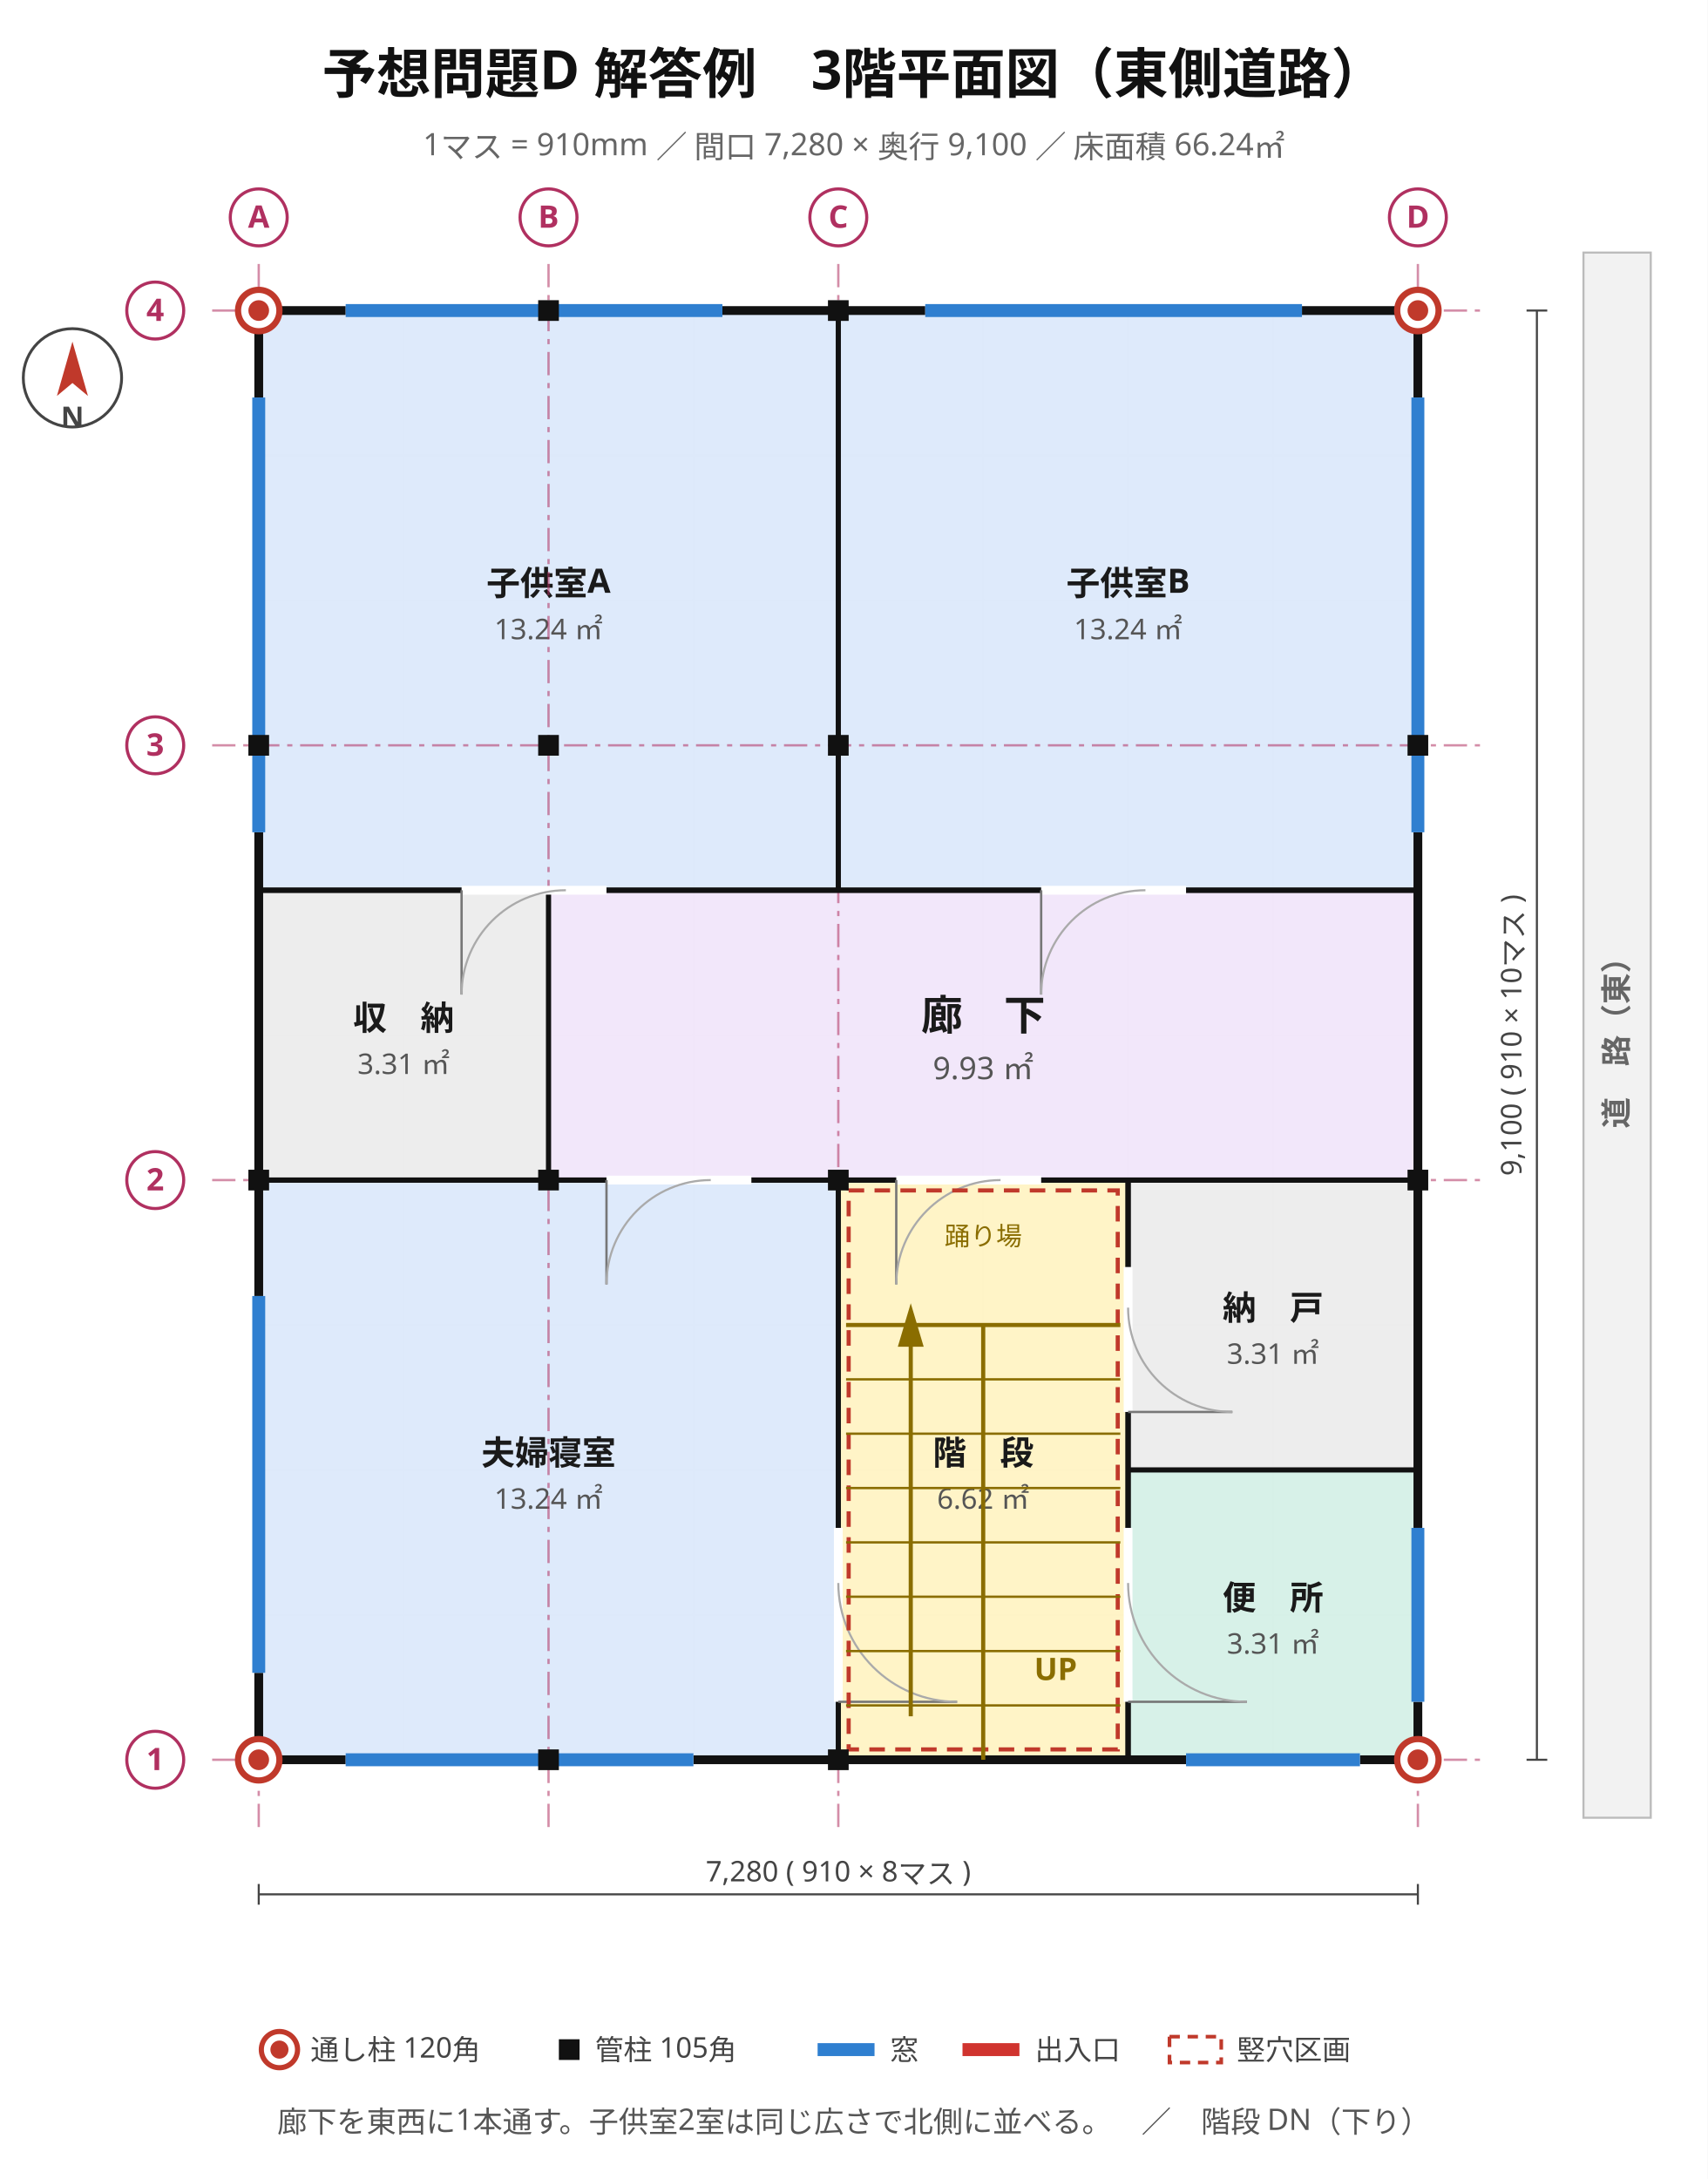
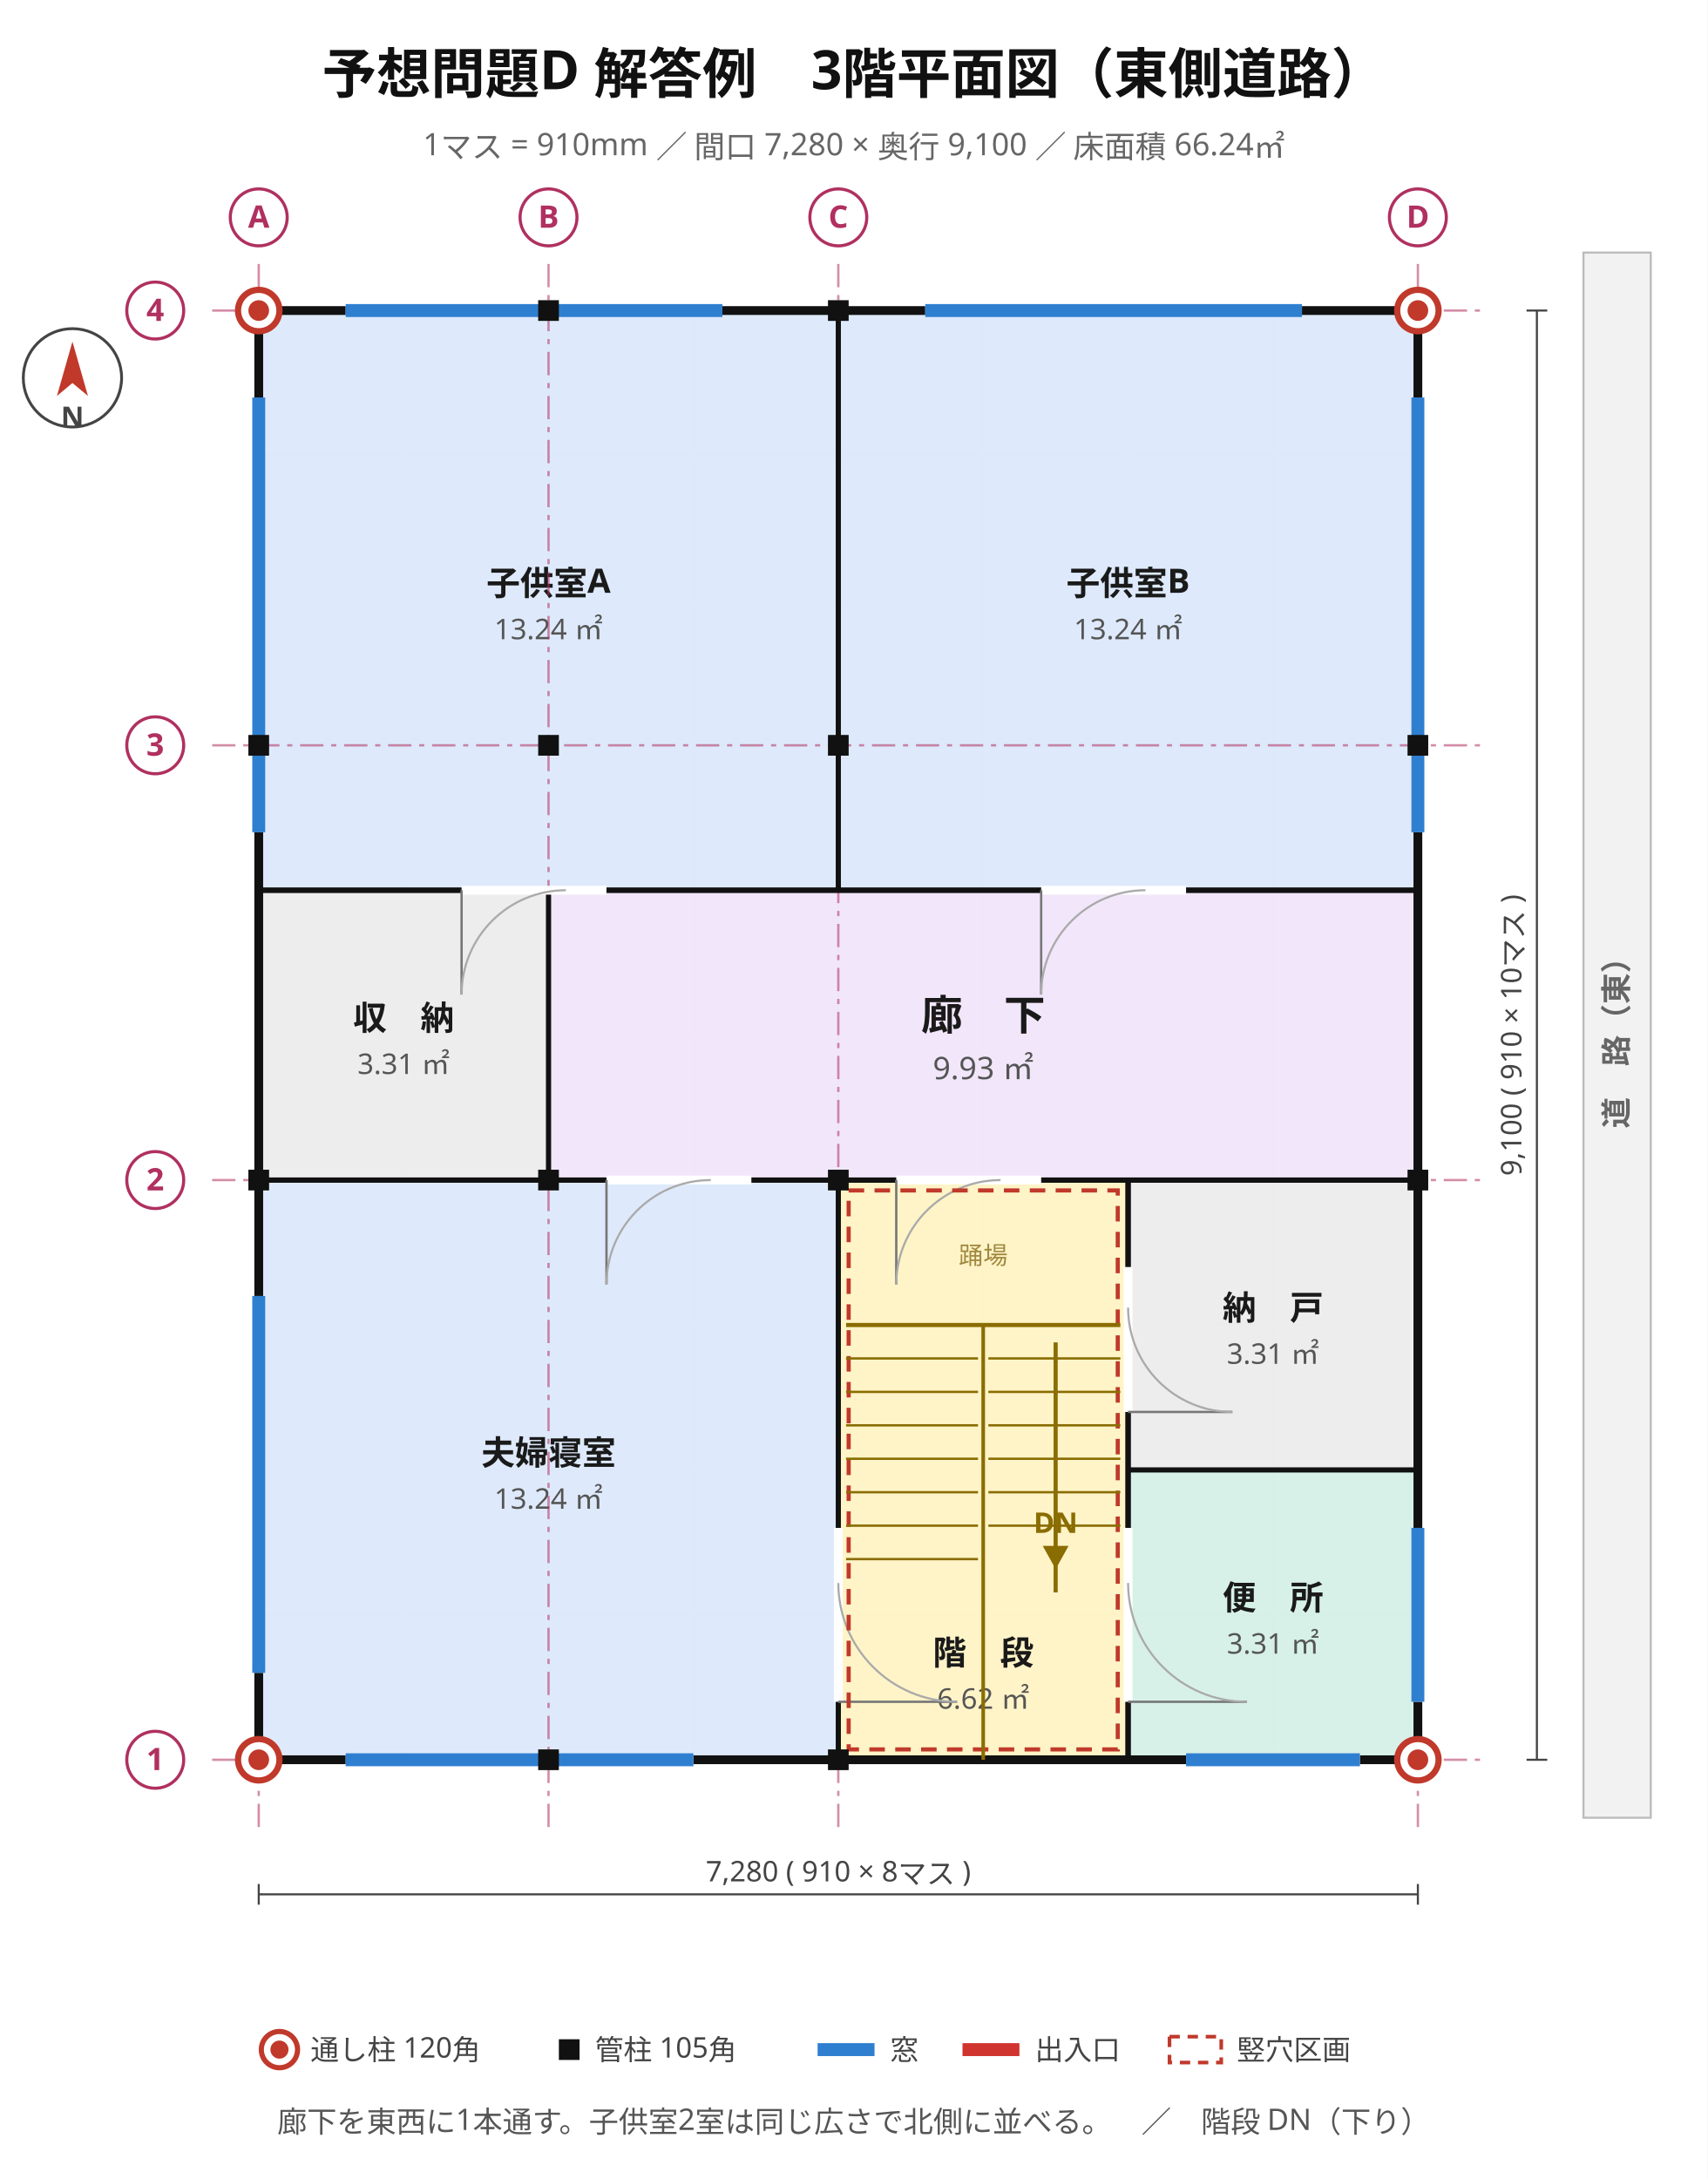
<svg xmlns="http://www.w3.org/2000/svg" viewBox="0 0 660 842" width="660" height="842" font-family="'Hiragino Sans','Hiragino Kaku Gothic ProN','Noto Sans JP','Yu Gothic',Meiryo,'IPAGothic',sans-serif">
  <rect width="660" height="842" fill="#ffffff" />
  <text x="330" y="36" font-size="21" text-anchor="middle" fill="#111" font-weight="700" font-family="'Hiragino Sans','Hiragino Kaku Gothic ProN','Noto Sans JP','Yu Gothic',Meiryo,'IPAGothic',sans-serif">予想問題D 解答例　3階平面図（東側道路）</text>
  <text x="330" y="60" font-size="12" text-anchor="middle" fill="#666" font-weight="400" font-family="'Hiragino Sans','Hiragino Kaku Gothic ProN','Noto Sans JP','Yu Gothic',Meiryo,'IPAGothic',sans-serif">1マス = 910mm ／ 間口 7,280 × 奥行 9,100 ／ 床面積 66.24㎡</text>
  <line x1="100" y1="120" x2="100" y2="680" stroke="#e8e8e8" stroke-width="0.7" />
  <line x1="156" y1="120" x2="156" y2="680" stroke="#e8e8e8" stroke-width="0.7" />
  <line x1="212" y1="120" x2="212" y2="680" stroke="#e8e8e8" stroke-width="0.7" />
  <line x1="268" y1="120" x2="268" y2="680" stroke="#e8e8e8" stroke-width="0.7" />
  <line x1="324" y1="120" x2="324" y2="680" stroke="#e8e8e8" stroke-width="0.7" />
  <line x1="380" y1="120" x2="380" y2="680" stroke="#e8e8e8" stroke-width="0.7" />
  <line x1="436" y1="120" x2="436" y2="680" stroke="#e8e8e8" stroke-width="0.7" />
  <line x1="492" y1="120" x2="492" y2="680" stroke="#e8e8e8" stroke-width="0.7" />
  <line x1="548" y1="120" x2="548" y2="680" stroke="#e8e8e8" stroke-width="0.7" />
  <line x1="100" y1="680" x2="548" y2="680" stroke="#e8e8e8" stroke-width="0.7" />
  <line x1="100" y1="624" x2="548" y2="624" stroke="#e8e8e8" stroke-width="0.7" />
  <line x1="100" y1="568" x2="548" y2="568" stroke="#e8e8e8" stroke-width="0.7" />
  <line x1="100" y1="512" x2="548" y2="512" stroke="#e8e8e8" stroke-width="0.7" />
  <line x1="100" y1="456" x2="548" y2="456" stroke="#e8e8e8" stroke-width="0.7" />
  <line x1="100" y1="400" x2="548" y2="400" stroke="#e8e8e8" stroke-width="0.7" />
  <line x1="100" y1="344" x2="548" y2="344" stroke="#e8e8e8" stroke-width="0.7" />
  <line x1="100" y1="288" x2="548" y2="288" stroke="#e8e8e8" stroke-width="0.7" />
  <line x1="100" y1="232" x2="548" y2="232" stroke="#e8e8e8" stroke-width="0.7" />
  <line x1="100" y1="176" x2="548" y2="176" stroke="#e8e8e8" stroke-width="0.7" />
  <line x1="100" y1="120" x2="548" y2="120" stroke="#e8e8e8" stroke-width="0.7" />
  <rect x="100" y="456" width="224" height="224" fill="#dce9fb" stroke="#4a76b8" stroke-width="1.2" opacity="0.95" />
  <text x="212" y="566" font-size="13" text-anchor="middle" fill="#1a1a1a" font-weight="700" font-family="'Hiragino Sans','Hiragino Kaku Gothic ProN','Noto Sans JP','Yu Gothic',Meiryo,'IPAGothic',sans-serif">夫婦寝室</text>
  <text x="212" y="583" font-size="11" text-anchor="middle" fill="#555" font-weight="400" font-family="'Hiragino Sans','Hiragino Kaku Gothic ProN','Noto Sans JP','Yu Gothic',Meiryo,'IPAGothic',sans-serif">13.24 ㎡</text>
  <rect x="324" y="456" width="112" height="224" fill="#fff3c4" stroke="#bb9508" stroke-width="1.2" opacity="0.95" />
-   <text x="380" y="566" font-size="13" text-anchor="middle" fill="#1a1a1a" font-weight="700" font-family="'Hiragino Sans','Hiragino Kaku Gothic ProN','Noto Sans JP','Yu Gothic',Meiryo,'IPAGothic',sans-serif">階　段</text>
-   <text x="380" y="583" font-size="11" text-anchor="middle" fill="#555" font-weight="400" font-family="'Hiragino Sans','Hiragino Kaku Gothic ProN','Noto Sans JP','Yu Gothic',Meiryo,'IPAGothic',sans-serif">6.62 ㎡</text>
+   <text x="380" y="643.28" font-size="13" text-anchor="middle" fill="#1a1a1a" font-weight="700" font-family="'Hiragino Sans','Hiragino Kaku Gothic ProN','Noto Sans JP','Yu Gothic',Meiryo,'IPAGothic',sans-serif">階　段</text>
+   <text x="380" y="660.28" font-size="11" text-anchor="middle" fill="#555" font-weight="400" font-family="'Hiragino Sans','Hiragino Kaku Gothic ProN','Noto Sans JP','Yu Gothic',Meiryo,'IPAGothic',sans-serif">6.62 ㎡</text>
  <rect x="436" y="568" width="112" height="112" fill="#d5f0e7" stroke="#2f9077" stroke-width="1.2" opacity="0.95" />
  <text x="492" y="622" font-size="13" text-anchor="middle" fill="#1a1a1a" font-weight="700" font-family="'Hiragino Sans','Hiragino Kaku Gothic ProN','Noto Sans JP','Yu Gothic',Meiryo,'IPAGothic',sans-serif">便　所</text>
  <text x="492" y="639" font-size="11" text-anchor="middle" fill="#555" font-weight="400" font-family="'Hiragino Sans','Hiragino Kaku Gothic ProN','Noto Sans JP','Yu Gothic',Meiryo,'IPAGothic',sans-serif">3.31 ㎡</text>
  <rect x="436" y="456" width="112" height="112" fill="#ececec" stroke="#8a8a8a" stroke-width="1.2" opacity="0.95" />
  <text x="492" y="510" font-size="13" text-anchor="middle" fill="#1a1a1a" font-weight="700" font-family="'Hiragino Sans','Hiragino Kaku Gothic ProN','Noto Sans JP','Yu Gothic',Meiryo,'IPAGothic',sans-serif">納　戸</text>
  <text x="492" y="527" font-size="11" text-anchor="middle" fill="#555" font-weight="400" font-family="'Hiragino Sans','Hiragino Kaku Gothic ProN','Noto Sans JP','Yu Gothic',Meiryo,'IPAGothic',sans-serif">3.31 ㎡</text>
  <rect x="100" y="344" width="112" height="112" fill="#ececec" stroke="#8a8a8a" stroke-width="1.2" opacity="0.95" />
  <text x="156" y="398" font-size="13" text-anchor="middle" fill="#1a1a1a" font-weight="700" font-family="'Hiragino Sans','Hiragino Kaku Gothic ProN','Noto Sans JP','Yu Gothic',Meiryo,'IPAGothic',sans-serif">収　納</text>
  <text x="156" y="415" font-size="11" text-anchor="middle" fill="#555" font-weight="400" font-family="'Hiragino Sans','Hiragino Kaku Gothic ProN','Noto Sans JP','Yu Gothic',Meiryo,'IPAGothic',sans-serif">3.31 ㎡</text>
  <rect x="212" y="344" width="336" height="112" fill="#f1e6fa" stroke="#8b62b5" stroke-width="1.2" opacity="0.95" />
  <text x="380" y="398" font-size="16" text-anchor="middle" fill="#1a1a1a" font-weight="700" font-family="'Hiragino Sans','Hiragino Kaku Gothic ProN','Noto Sans JP','Yu Gothic',Meiryo,'IPAGothic',sans-serif">廊　下</text>
  <text x="380" y="417" font-size="12" text-anchor="middle" fill="#555" font-weight="400" font-family="'Hiragino Sans','Hiragino Kaku Gothic ProN','Noto Sans JP','Yu Gothic',Meiryo,'IPAGothic',sans-serif">9.93 ㎡</text>
  <rect x="100" y="120" width="224" height="224" fill="#dce9fb" stroke="#4a76b8" stroke-width="1.2" opacity="0.95" />
  <text x="212" y="230" font-size="13" text-anchor="middle" fill="#1a1a1a" font-weight="700" font-family="'Hiragino Sans','Hiragino Kaku Gothic ProN','Noto Sans JP','Yu Gothic',Meiryo,'IPAGothic',sans-serif">子供室A</text>
  <text x="212" y="247" font-size="11" text-anchor="middle" fill="#555" font-weight="400" font-family="'Hiragino Sans','Hiragino Kaku Gothic ProN','Noto Sans JP','Yu Gothic',Meiryo,'IPAGothic',sans-serif">13.24 ㎡</text>
  <rect x="324" y="120" width="224" height="224" fill="#dce9fb" stroke="#4a76b8" stroke-width="1.2" opacity="0.95" />
  <text x="436" y="230" font-size="13" text-anchor="middle" fill="#1a1a1a" font-weight="700" font-family="'Hiragino Sans','Hiragino Kaku Gothic ProN','Noto Sans JP','Yu Gothic',Meiryo,'IPAGothic',sans-serif">子供室B</text>
  <text x="436" y="247" font-size="11" text-anchor="middle" fill="#555" font-weight="400" font-family="'Hiragino Sans','Hiragino Kaku Gothic ProN','Noto Sans JP','Yu Gothic',Meiryo,'IPAGothic',sans-serif">13.24 ㎡</text>
  <line x1="100" y1="102" x2="100" y2="706" stroke="#b03060" stroke-width="0.9" stroke-dasharray="9 3 2 3" opacity="0.55" />
  <line x1="212" y1="102" x2="212" y2="706" stroke="#b03060" stroke-width="0.9" stroke-dasharray="9 3 2 3" opacity="0.55" />
  <line x1="324" y1="102" x2="324" y2="706" stroke="#b03060" stroke-width="0.9" stroke-dasharray="9 3 2 3" opacity="0.55" />
  <line x1="548" y1="102" x2="548" y2="706" stroke="#b03060" stroke-width="0.9" stroke-dasharray="9 3 2 3" opacity="0.55" />
  <line x1="82" y1="680" x2="574" y2="680" stroke="#b03060" stroke-width="0.9" stroke-dasharray="9 3 2 3" opacity="0.55" />
  <line x1="82" y1="456" x2="574" y2="456" stroke="#b03060" stroke-width="0.9" stroke-dasharray="9 3 2 3" opacity="0.55" />
  <line x1="82" y1="288" x2="574" y2="288" stroke="#b03060" stroke-width="0.9" stroke-dasharray="9 3 2 3" opacity="0.55" />
  <line x1="82" y1="120" x2="574" y2="120" stroke="#b03060" stroke-width="0.9" stroke-dasharray="9 3 2 3" opacity="0.55" />
  <rect x="100" y="120" width="448" height="560" stroke="#111" stroke-width="3.4" fill="none" />
  <line x1="548" y1="657.6" x2="548" y2="590.4" stroke="#ffffff" stroke-width="4.2" />
  <line x1="548" y1="657.6" x2="548" y2="590.4" stroke="#2f7fd0" stroke-width="5.0" />
  <line x1="548" y1="321.6" x2="548" y2="153.6" stroke="#ffffff" stroke-width="4.2" />
  <line x1="548" y1="321.6" x2="548" y2="153.6" stroke="#2f7fd0" stroke-width="5.0" />
  <line x1="133.6" y1="680" x2="268" y2="680" stroke="#ffffff" stroke-width="4.2" />
  <line x1="133.6" y1="680" x2="268" y2="680" stroke="#2f7fd0" stroke-width="5.0" />
  <line x1="458.4" y1="680" x2="525.6" y2="680" stroke="#ffffff" stroke-width="4.2" />
  <line x1="458.4" y1="680" x2="525.6" y2="680" stroke="#2f7fd0" stroke-width="5.0" />
  <line x1="133.6" y1="120" x2="279.2" y2="120" stroke="#ffffff" stroke-width="4.2" />
  <line x1="133.6" y1="120" x2="279.2" y2="120" stroke="#2f7fd0" stroke-width="5.0" />
  <line x1="357.6" y1="120" x2="503.2" y2="120" stroke="#ffffff" stroke-width="4.2" />
  <line x1="357.6" y1="120" x2="503.2" y2="120" stroke="#2f7fd0" stroke-width="5.0" />
  <line x1="100" y1="646.4" x2="100" y2="500.8" stroke="#ffffff" stroke-width="4.2" />
  <line x1="100" y1="646.4" x2="100" y2="500.8" stroke="#2f7fd0" stroke-width="5.0" />
  <line x1="100" y1="321.6" x2="100" y2="153.6" stroke="#ffffff" stroke-width="4.2" />
  <line x1="100" y1="321.6" x2="100" y2="153.6" stroke="#2f7fd0" stroke-width="5.0" />
+   <line x1="212" y1="344" x2="548" y2="344" stroke="#111" stroke-width="2.0" />
+   <line x1="100" y1="344" x2="212" y2="344" stroke="#111" stroke-width="2.0" />
+   <line x1="324" y1="456" x2="436" y2="456" stroke="#111" stroke-width="2.0" />
+   <line x1="324" y1="680" x2="324" y2="456" stroke="#111" stroke-width="2.0" />
+   <line x1="324" y1="344" x2="548" y2="344" stroke="#111" stroke-width="2.0" />
+   <line x1="100" y1="456" x2="212" y2="456" stroke="#111" stroke-width="2.0" />
  <line x1="100" y1="344" x2="324" y2="344" stroke="#111" stroke-width="2.0" />
-   <line x1="212" y1="344" x2="548" y2="344" stroke="#111" stroke-width="2.0" />
+   <line x1="436" y1="568" x2="548" y2="568" stroke="#111" stroke-width="2.0" />
+   <line x1="324" y1="344" x2="324" y2="120" stroke="#111" stroke-width="2.0" />
+   <line x1="436" y1="680" x2="436" y2="568" stroke="#111" stroke-width="2.0" />
+   <line x1="212" y1="456" x2="548" y2="456" stroke="#111" stroke-width="2.0" />
+   <line x1="436" y1="456" x2="548" y2="456" stroke="#111" stroke-width="2.0" />
+   <line x1="212" y1="456" x2="212" y2="344" stroke="#111" stroke-width="2.0" />
+   <line x1="100" y1="456" x2="324" y2="456" stroke="#111" stroke-width="2.0" />
  <line x1="436" y1="680" x2="436" y2="456" stroke="#111" stroke-width="2.0" />
  <line x1="436" y1="568" x2="436" y2="456" stroke="#111" stroke-width="2.0" />
-   <line x1="212" y1="456" x2="212" y2="344" stroke="#111" stroke-width="2.0" />
-   <line x1="436" y1="568" x2="548" y2="568" stroke="#111" stroke-width="2.0" />
-   <line x1="324" y1="680" x2="324" y2="456" stroke="#111" stroke-width="2.0" />
-   <line x1="324" y1="344" x2="324" y2="120" stroke="#111" stroke-width="2.0" />
-   <line x1="324" y1="456" x2="436" y2="456" stroke="#111" stroke-width="2.0" />
-   <line x1="100" y1="456" x2="212" y2="456" stroke="#111" stroke-width="2.0" />
-   <line x1="100" y1="344" x2="212" y2="344" stroke="#111" stroke-width="2.0" />
-   <line x1="212" y1="456" x2="548" y2="456" stroke="#111" stroke-width="2.0" />
-   <line x1="436" y1="456" x2="548" y2="456" stroke="#111" stroke-width="2.0" />
-   <line x1="100" y1="456" x2="324" y2="456" stroke="#111" stroke-width="2.0" />
-   <line x1="436" y1="680" x2="436" y2="568" stroke="#111" stroke-width="2.0" />
-   <line x1="324" y1="344" x2="548" y2="344" stroke="#111" stroke-width="2.0" />
  <line x1="324" y1="657.6" x2="324" y2="590.4" stroke="#ffffff" stroke-width="3.4" />
  <line x1="324" y1="657.6" x2="369.92" y2="657.6" stroke="#777" stroke-width="0.9" />
  <path d="M 369.9 657.6 A 45.9 45.9 0 0 1 324.0 611.7" stroke="#aaa" stroke-width="0.8" fill="none" />
  <line x1="436" y1="657.6" x2="436" y2="590.4" stroke="#ffffff" stroke-width="3.4" />
  <line x1="436" y1="657.6" x2="481.92" y2="657.6" stroke="#777" stroke-width="0.9" />
  <path d="M 481.9 657.6 A 45.9 45.9 0 0 1 436.0 611.7" stroke="#aaa" stroke-width="0.8" fill="none" />
  <line x1="436" y1="545.6" x2="436" y2="489.6" stroke="#ffffff" stroke-width="3.4" />
  <line x1="436" y1="545.6" x2="476.32" y2="545.6" stroke="#777" stroke-width="0.9" />
  <path d="M 476.3 545.6 A 40.3 40.3 0 0 1 436.0 505.3" stroke="#aaa" stroke-width="0.8" fill="none" />
  <line x1="346.4" y1="456" x2="402.4" y2="456" stroke="#ffffff" stroke-width="3.4" />
  <line x1="346.4" y1="456" x2="346.4" y2="496.32" stroke="#777" stroke-width="0.9" />
  <path d="M 346.4 496.3 A 40.3 40.3 0 0 1 386.7 456.0" stroke="#aaa" stroke-width="0.8" fill="none" />
  <line x1="234.4" y1="456" x2="290.4" y2="456" stroke="#ffffff" stroke-width="3.4" />
  <line x1="234.4" y1="456" x2="234.4" y2="496.32" stroke="#777" stroke-width="0.9" />
  <path d="M 234.4 496.3 A 40.3 40.3 0 0 1 274.7 456.0" stroke="#aaa" stroke-width="0.8" fill="none" />
  <line x1="178.4" y1="344" x2="234.4" y2="344" stroke="#ffffff" stroke-width="3.4" />
  <line x1="178.4" y1="344" x2="178.4" y2="384.32" stroke="#777" stroke-width="0.9" />
  <path d="M 178.4 384.3 A 40.3 40.3 0 0 1 218.7 344.0" stroke="#aaa" stroke-width="0.8" fill="none" />
  <line x1="402.4" y1="344" x2="458.4" y2="344" stroke="#ffffff" stroke-width="3.4" />
  <line x1="402.4" y1="344" x2="402.4" y2="384.32" stroke="#777" stroke-width="0.9" />
  <path d="M 402.4 384.3 A 40.3 40.3 0 0 1 442.7 344.0" stroke="#aaa" stroke-width="0.8" fill="none" />
  <rect x="328" y="460" width="104" height="216" fill="none" stroke="#c0392b" stroke-width="1.6" stroke-dasharray="6 4" />
-   <line x1="380" y1="680" x2="380" y2="512" stroke="#8a6d00" stroke-width="1.6" />
-   <line x1="327" y1="659" x2="380" y2="659" stroke="#8a6d00" stroke-width="0.9" />
-   <line x1="380" y1="659" x2="433" y2="659" stroke="#8a6d00" stroke-width="0.9" />
-   <line x1="327" y1="638" x2="380" y2="638" stroke="#8a6d00" stroke-width="0.9" />
-   <line x1="380" y1="638" x2="433" y2="638" stroke="#8a6d00" stroke-width="0.9" />
-   <line x1="327" y1="617" x2="380" y2="617" stroke="#8a6d00" stroke-width="0.9" />
-   <line x1="380" y1="617" x2="433" y2="617" stroke="#8a6d00" stroke-width="0.9" />
-   <line x1="327" y1="596" x2="380" y2="596" stroke="#8a6d00" stroke-width="0.9" />
-   <line x1="380" y1="596" x2="433" y2="596" stroke="#8a6d00" stroke-width="0.9" />
-   <line x1="327" y1="575" x2="380" y2="575" stroke="#8a6d00" stroke-width="0.9" />
-   <line x1="380" y1="575" x2="433" y2="575" stroke="#8a6d00" stroke-width="0.9" />
-   <line x1="327" y1="554" x2="380" y2="554" stroke="#8a6d00" stroke-width="0.9" />
-   <line x1="380" y1="554" x2="433" y2="554" stroke="#8a6d00" stroke-width="0.9" />
-   <line x1="327" y1="533" x2="380" y2="533" stroke="#8a6d00" stroke-width="0.9" />
-   <line x1="380" y1="533" x2="433" y2="533" stroke="#8a6d00" stroke-width="0.9" />
  <line x1="327" y1="512" x2="433" y2="512" stroke="#8a6d00" stroke-width="1.6" />
-   <text x="380" y="481.2" font-size="10" text-anchor="middle" fill="#8a6d00" font-weight="400" font-family="'Hiragino Sans','Hiragino Kaku Gothic ProN','Noto Sans JP','Yu Gothic',Meiryo,'IPAGothic',sans-serif">踊り場</text>
-   <line x1="352" y1="663.2" x2="352" y2="517.6" stroke="#8a6d00" stroke-width="1.6" />
-   <polygon points="352,503.6 347,520.4 357,520.4" fill="#8a6d00" />
-   <text x="408" y="649.2" font-size="12" text-anchor="middle" fill="#8a6d00" font-weight="700" font-family="'Hiragino Sans','Hiragino Kaku Gothic ProN','Noto Sans JP','Yu Gothic',Meiryo,'IPAGothic',sans-serif">UP</text>
+   <line x1="380" y1="680" x2="380" y2="512" stroke="#8a6d00" stroke-width="1.4" />
+   <line x1="382" y1="524.92" x2="433" y2="524.92" stroke="#8a6d00" stroke-width="0.9" />
+   <line x1="382" y1="537.85" x2="433" y2="537.85" stroke="#8a6d00" stroke-width="0.9" />
+   <line x1="382" y1="550.77" x2="433" y2="550.77" stroke="#8a6d00" stroke-width="0.9" />
+   <line x1="382" y1="563.69" x2="433" y2="563.69" stroke="#8a6d00" stroke-width="0.9" />
+   <line x1="382" y1="576.62" x2="433" y2="576.62" stroke="#8a6d00" stroke-width="0.9" />
+   <line x1="382" y1="589.54" x2="433" y2="589.54" stroke="#8a6d00" stroke-width="0.9" />
+   <line x1="327" y1="524.92" x2="378" y2="524.92" stroke="#8a6d00" stroke-width="0.9" />
+   <line x1="327" y1="537.85" x2="378" y2="537.85" stroke="#8a6d00" stroke-width="0.9" />
+   <line x1="327" y1="550.77" x2="378" y2="550.77" stroke="#8a6d00" stroke-width="0.9" />
+   <line x1="327" y1="563.69" x2="378" y2="563.69" stroke="#8a6d00" stroke-width="0.9" />
+   <line x1="327" y1="576.62" x2="378" y2="576.62" stroke="#8a6d00" stroke-width="0.9" />
+   <line x1="327" y1="589.54" x2="378" y2="589.54" stroke="#8a6d00" stroke-width="0.9" />
+   <line x1="327" y1="602.46" x2="378" y2="602.46" stroke="#8a6d00" stroke-width="0.9" />
+   <line x1="408" y1="518.72" x2="408" y2="615.34" stroke="#8a6d00" stroke-width="1.6" />
+   <polygon points="408,606.34 403,597.34 413,597.34" fill="#8a6d00" />
+   <text x="408" y="592.34" font-size="11" text-anchor="middle" fill="#8a6d00" font-weight="700" font-family="'Hiragino Sans','Hiragino Kaku Gothic ProN','Noto Sans JP','Yu Gothic',Meiryo,'IPAGothic',sans-serif">DN</text>
+   <text x="380" y="488.48" font-size="9.5" text-anchor="middle" fill="#a08840" font-weight="400" font-family="'Hiragino Sans','Hiragino Kaku Gothic ProN','Noto Sans JP','Yu Gothic',Meiryo,'IPAGothic',sans-serif">踊場</text>
  <rect x="208" y="676" width="8" height="8" fill="#111" />
  <rect x="320" y="676" width="8" height="8" fill="#111" />
  <rect x="96" y="452" width="8" height="8" fill="#111" />
  <rect x="544" y="452" width="8" height="8" fill="#111" />
  <rect x="96" y="284" width="8" height="8" fill="#111" />
  <rect x="544" y="284" width="8" height="8" fill="#111" />
  <rect x="208" y="116" width="8" height="8" fill="#111" />
  <rect x="320" y="116" width="8" height="8" fill="#111" />
  <rect x="208" y="452" width="8" height="8" fill="#111" />
  <rect x="320" y="452" width="8" height="8" fill="#111" />
  <rect x="208" y="284" width="8" height="8" fill="#111" />
  <rect x="320" y="284" width="8" height="8" fill="#111" />
  <circle cx="100" cy="680" r="8" fill="#ffffff" stroke="#c0392b" stroke-width="2.4" />
  <circle cx="100" cy="680" r="4" fill="#c0392b" />
  <circle cx="548" cy="680" r="8" fill="#ffffff" stroke="#c0392b" stroke-width="2.4" />
  <circle cx="548" cy="680" r="4" fill="#c0392b" />
  <circle cx="100" cy="120" r="8" fill="#ffffff" stroke="#c0392b" stroke-width="2.4" />
  <circle cx="100" cy="120" r="4" fill="#c0392b" />
  <circle cx="548" cy="120" r="8" fill="#ffffff" stroke="#c0392b" stroke-width="2.4" />
  <circle cx="548" cy="120" r="4" fill="#c0392b" />
  <circle cx="100" cy="84" r="11" fill="#ffffff" stroke="#b03060" stroke-width="1.2" />
  <text x="100" y="88" font-size="12" text-anchor="middle" fill="#b03060" font-weight="700" font-family="'Hiragino Sans','Hiragino Kaku Gothic ProN','Noto Sans JP','Yu Gothic',Meiryo,'IPAGothic',sans-serif">A</text>
  <circle cx="212" cy="84" r="11" fill="#ffffff" stroke="#b03060" stroke-width="1.2" />
  <text x="212" y="88" font-size="12" text-anchor="middle" fill="#b03060" font-weight="700" font-family="'Hiragino Sans','Hiragino Kaku Gothic ProN','Noto Sans JP','Yu Gothic',Meiryo,'IPAGothic',sans-serif">B</text>
  <circle cx="324" cy="84" r="11" fill="#ffffff" stroke="#b03060" stroke-width="1.2" />
  <text x="324" y="88" font-size="12" text-anchor="middle" fill="#b03060" font-weight="700" font-family="'Hiragino Sans','Hiragino Kaku Gothic ProN','Noto Sans JP','Yu Gothic',Meiryo,'IPAGothic',sans-serif">C</text>
  <circle cx="548" cy="84" r="11" fill="#ffffff" stroke="#b03060" stroke-width="1.2" />
  <text x="548" y="88" font-size="12" text-anchor="middle" fill="#b03060" font-weight="700" font-family="'Hiragino Sans','Hiragino Kaku Gothic ProN','Noto Sans JP','Yu Gothic',Meiryo,'IPAGothic',sans-serif">D</text>
  <circle cx="60" cy="680" r="11" fill="#ffffff" stroke="#b03060" stroke-width="1.2" />
  <text x="60" y="684" font-size="12" text-anchor="middle" fill="#b03060" font-weight="700" font-family="'Hiragino Sans','Hiragino Kaku Gothic ProN','Noto Sans JP','Yu Gothic',Meiryo,'IPAGothic',sans-serif">1</text>
  <circle cx="60" cy="456" r="11" fill="#ffffff" stroke="#b03060" stroke-width="1.2" />
  <text x="60" y="460" font-size="12" text-anchor="middle" fill="#b03060" font-weight="700" font-family="'Hiragino Sans','Hiragino Kaku Gothic ProN','Noto Sans JP','Yu Gothic',Meiryo,'IPAGothic',sans-serif">2</text>
  <circle cx="60" cy="288" r="11" fill="#ffffff" stroke="#b03060" stroke-width="1.2" />
  <text x="60" y="292" font-size="12" text-anchor="middle" fill="#b03060" font-weight="700" font-family="'Hiragino Sans','Hiragino Kaku Gothic ProN','Noto Sans JP','Yu Gothic',Meiryo,'IPAGothic',sans-serif">3</text>
  <circle cx="60" cy="120" r="11" fill="#ffffff" stroke="#b03060" stroke-width="1.2" />
  <text x="60" y="124" font-size="12" text-anchor="middle" fill="#b03060" font-weight="700" font-family="'Hiragino Sans','Hiragino Kaku Gothic ProN','Noto Sans JP','Yu Gothic',Meiryo,'IPAGothic',sans-serif">4</text>
  <line x1="100" y1="732" x2="548" y2="732" stroke="#444" stroke-width="0.8" />
  <line x1="100" y1="728" x2="100" y2="736" stroke="#444" stroke-width="0.8" />
  <line x1="548" y1="728" x2="548" y2="736" stroke="#444" stroke-width="0.8" />
  <text x="324" y="727" font-size="11" text-anchor="middle" fill="#444" font-weight="400" font-family="'Hiragino Sans','Hiragino Kaku Gothic ProN','Noto Sans JP','Yu Gothic',Meiryo,'IPAGothic',sans-serif">7,280  ( 910 × 8マス )</text>
  <line x1="594" y1="680" x2="594" y2="120" stroke="#444" stroke-width="0.8" />
  <line x1="590" y1="680" x2="598" y2="680" stroke="#444" stroke-width="0.8" />
  <line x1="590" y1="120" x2="598" y2="120" stroke="#444" stroke-width="0.8" />
  <g transform="translate(588,400) rotate(-90)">
    <text x="0" y="0" font-size="11" text-anchor="middle" fill="#444" font-weight="400" font-family="'Hiragino Sans','Hiragino Kaku Gothic ProN','Noto Sans JP','Yu Gothic',Meiryo,'IPAGothic',sans-serif">9,100  ( 910 × 10マス )</text>
  </g>
  <circle cx="28" cy="146" r="19" fill="#ffffff" stroke="#444" stroke-width="1.1" />
  <polygon points="28,132 22,153 28,148 34,153" fill="#c0392b" />
  <text x="28" y="165" font-size="11" text-anchor="middle" fill="#444" font-weight="700" font-family="'Hiragino Sans','Hiragino Kaku Gothic ProN','Noto Sans JP','Yu Gothic',Meiryo,'IPAGothic',sans-serif">N</text>
  <rect x="612" y="97.6" width="26" height="604.8" fill="#f2f2f2" stroke="#bbb" stroke-width="0.8" />
  <g transform="translate(629,400) rotate(-90)">
    <text x="0" y="0" font-size="12" text-anchor="middle" fill="#666" font-weight="700" font-family="'Hiragino Sans','Hiragino Kaku Gothic ProN','Noto Sans JP','Yu Gothic',Meiryo,'IPAGothic',sans-serif">道　路（東）</text>
  </g>
  <circle cx="108" cy="792" r="7" fill="#ffffff" stroke="#c0392b" stroke-width="2.0" />
  <circle cx="108" cy="792" r="3.5" fill="#c0392b" />
  <text x="120" y="796" font-size="11" text-anchor="start" fill="#444" font-weight="400" font-family="'Hiragino Sans','Hiragino Kaku Gothic ProN','Noto Sans JP','Yu Gothic',Meiryo,'IPAGothic',sans-serif">通し柱 120角</text>
  <rect x="216" y="788" width="8" height="8" fill="#111" />
  <text x="230" y="796" font-size="11" text-anchor="start" fill="#444" font-weight="400" font-family="'Hiragino Sans','Hiragino Kaku Gothic ProN','Noto Sans JP','Yu Gothic',Meiryo,'IPAGothic',sans-serif">管柱 105角</text>
  <line x1="316" y1="792" x2="338" y2="792" stroke="#2f7fd0" stroke-width="5" />
  <text x="344" y="796" font-size="11" text-anchor="start" fill="#444" font-weight="400" font-family="'Hiragino Sans','Hiragino Kaku Gothic ProN','Noto Sans JP','Yu Gothic',Meiryo,'IPAGothic',sans-serif">窓</text>
  <line x1="372" y1="792" x2="394" y2="792" stroke="#d0342f" stroke-width="5" />
  <text x="400" y="796" font-size="11" text-anchor="start" fill="#444" font-weight="400" font-family="'Hiragino Sans','Hiragino Kaku Gothic ProN','Noto Sans JP','Yu Gothic',Meiryo,'IPAGothic',sans-serif">出入口</text>
  <rect x="452" y="787" width="20" height="10" fill="none" stroke="#c0392b" stroke-width="1.4" stroke-dasharray="4 3" />
  <text x="478" y="796" font-size="11" text-anchor="start" fill="#444" font-weight="400" font-family="'Hiragino Sans','Hiragino Kaku Gothic ProN','Noto Sans JP','Yu Gothic',Meiryo,'IPAGothic',sans-serif">竪穴区画</text>
  <text x="330" y="824" font-size="11.5" text-anchor="middle" fill="#555" font-weight="400" font-family="'Hiragino Sans','Hiragino Kaku Gothic ProN','Noto Sans JP','Yu Gothic',Meiryo,'IPAGothic',sans-serif">廊下を東西に1本通す。子供室2室は同じ広さで北側に並べる。　／　階段 DN（下り）</text>
</svg>
